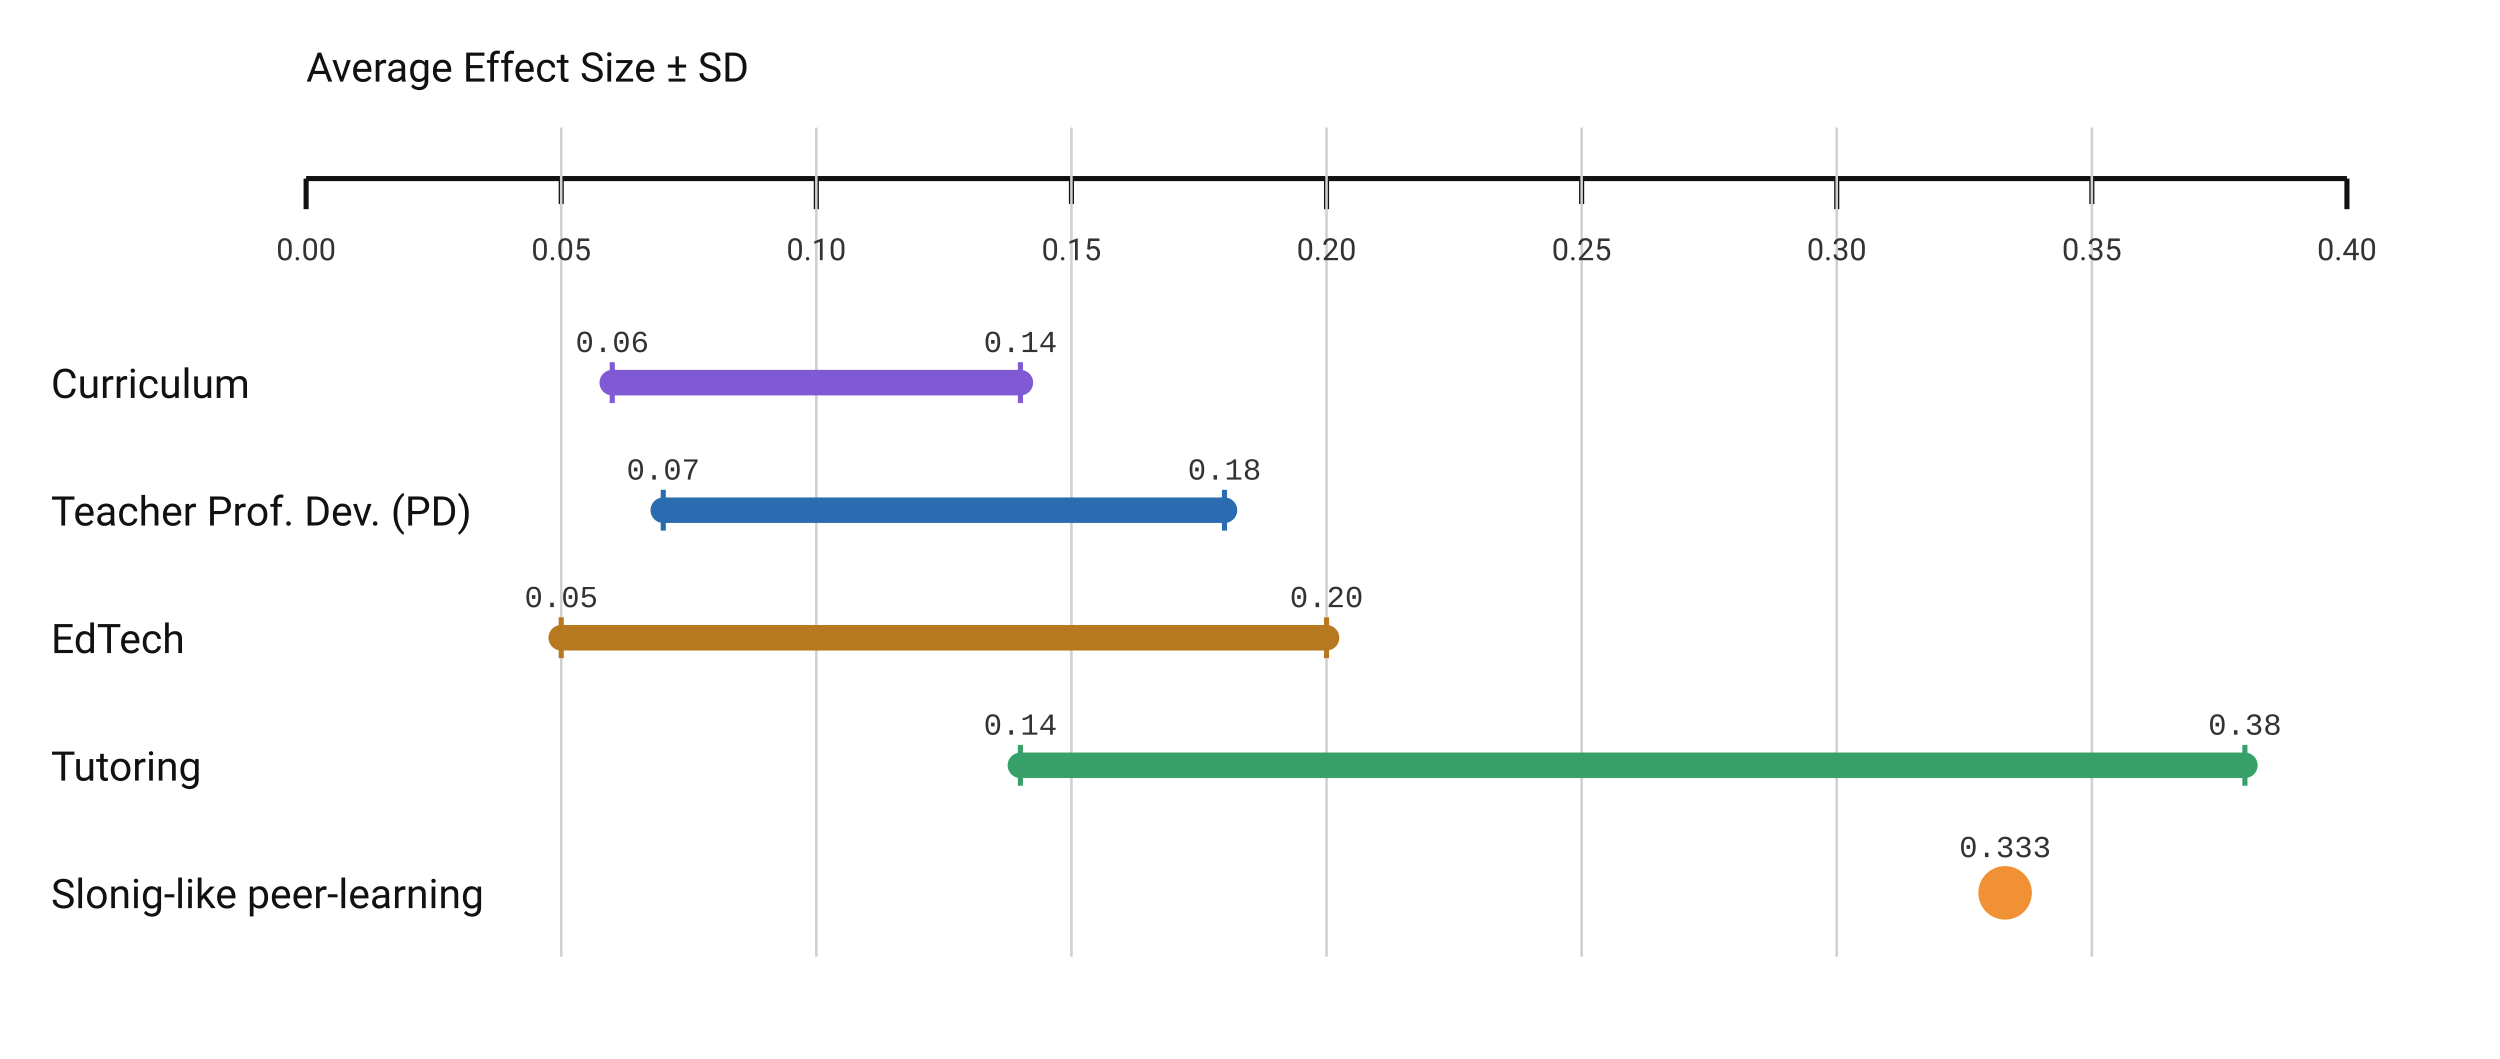
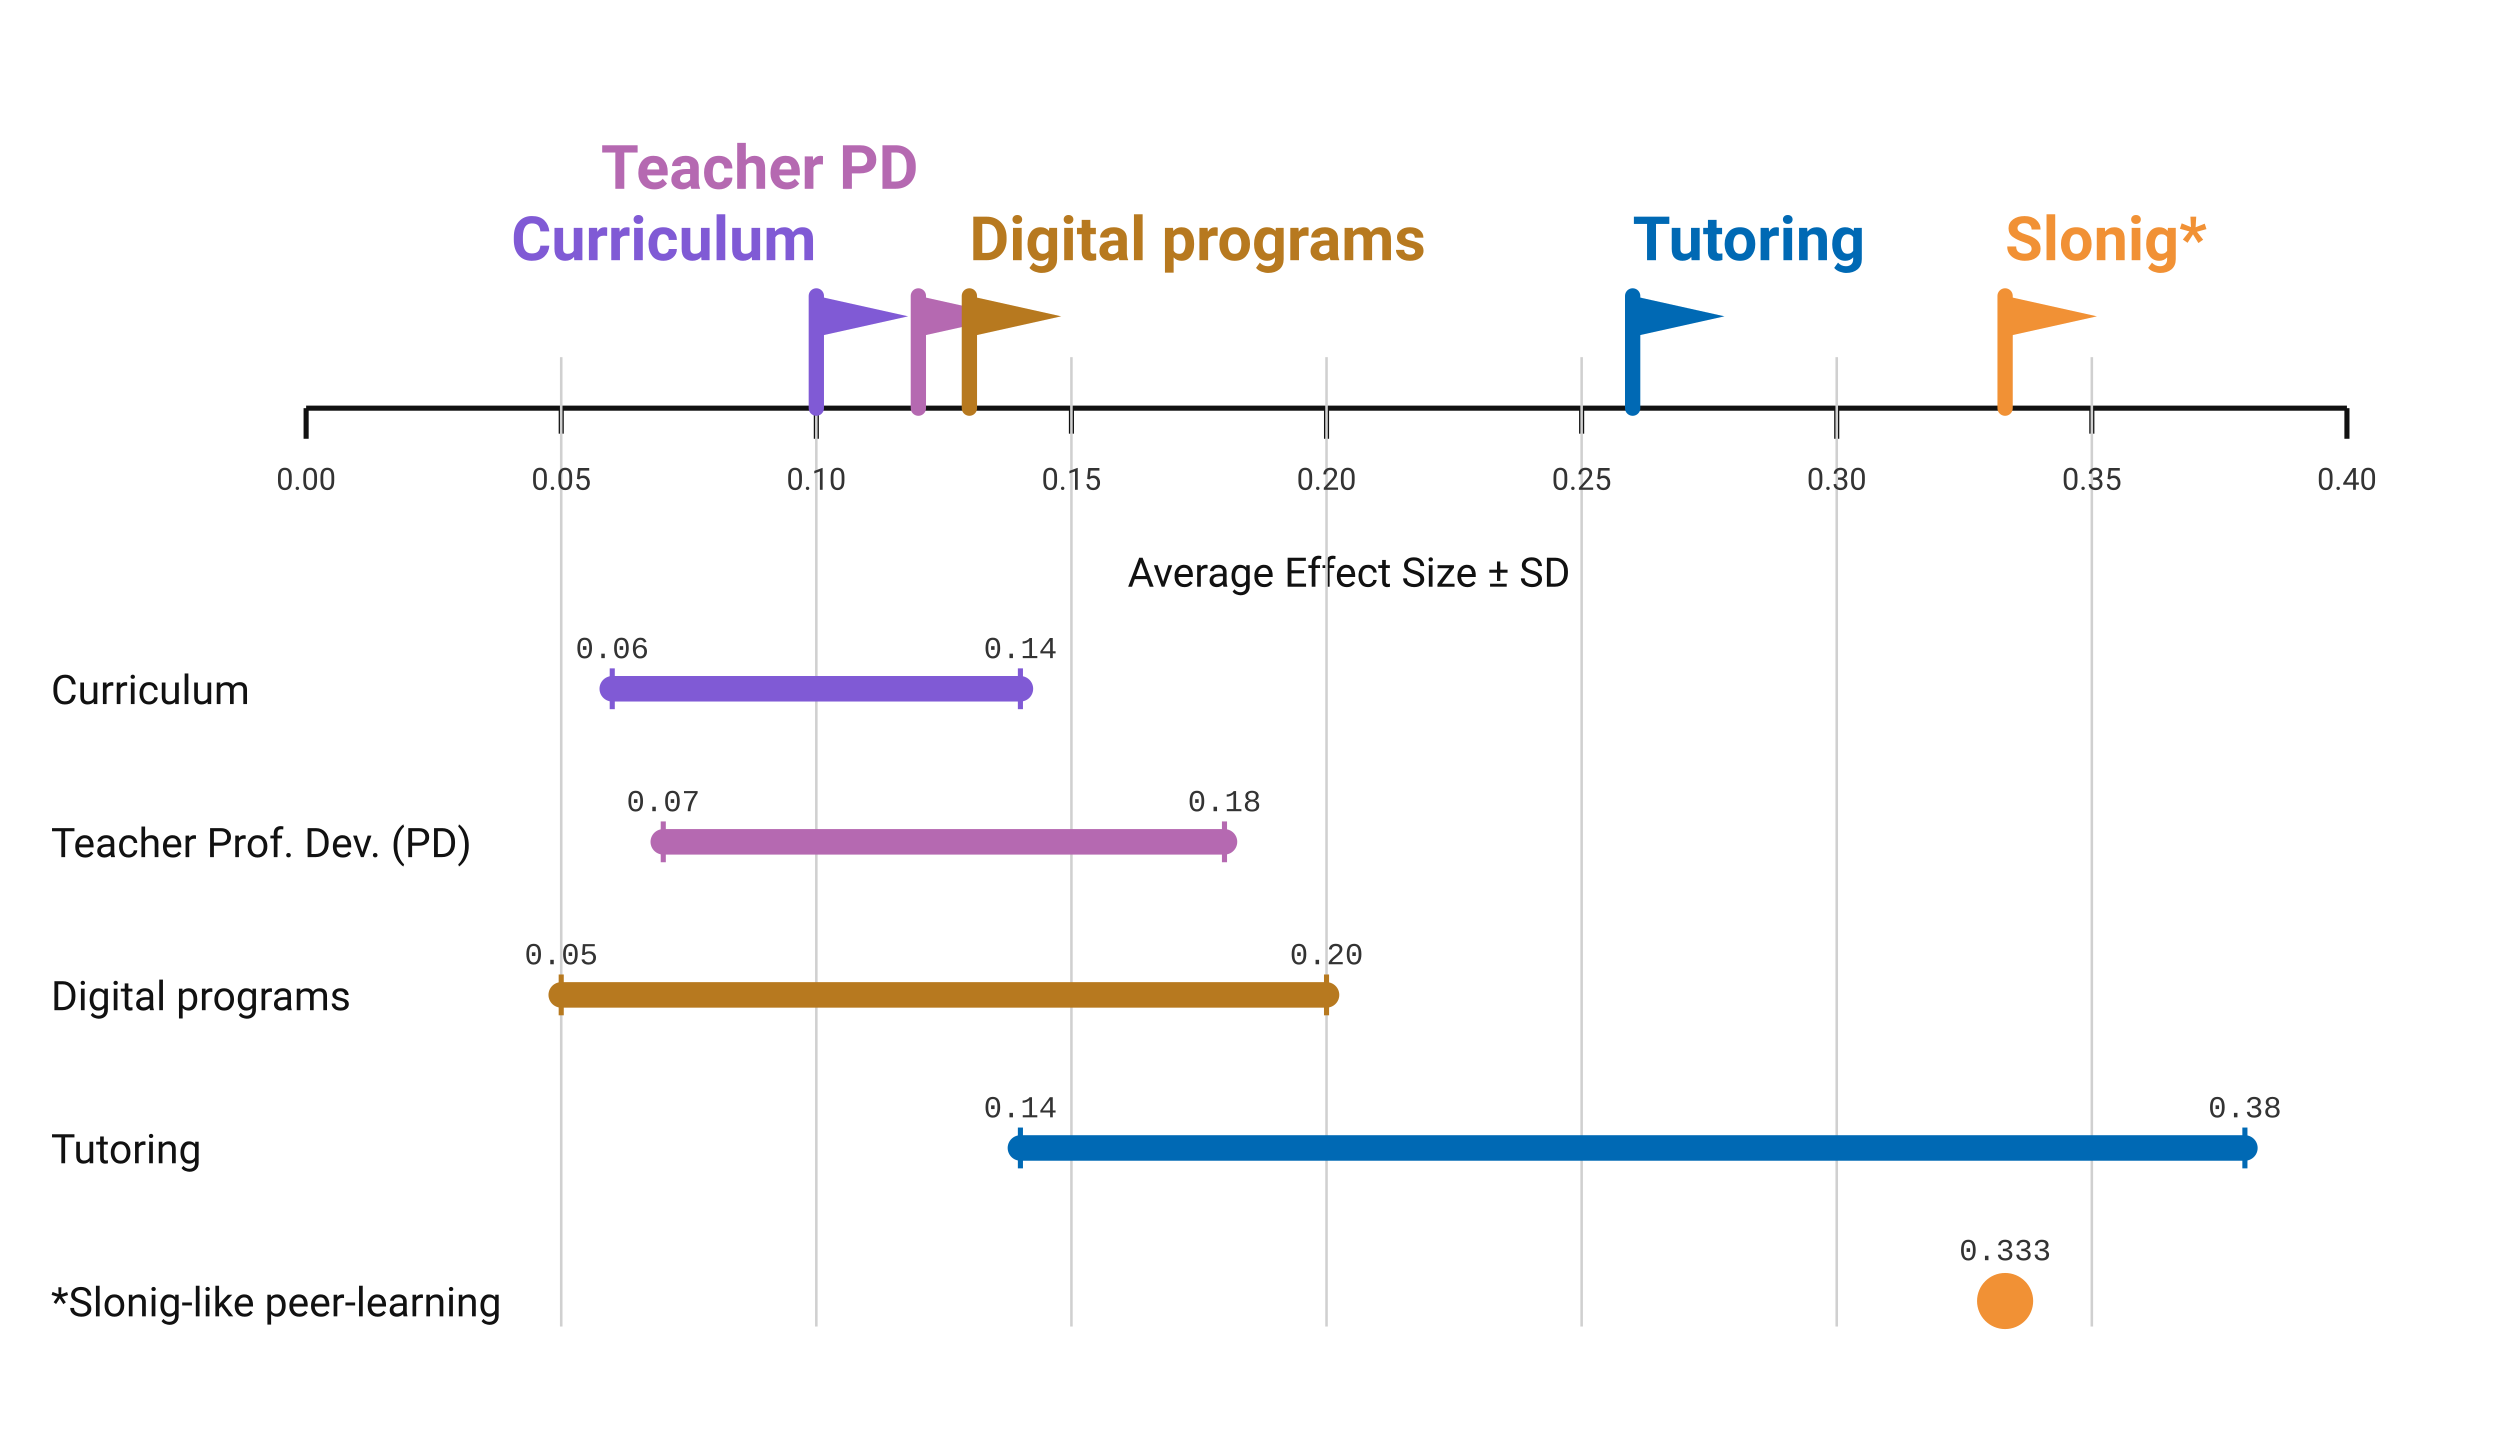
- <svg xmlns="http://www.w3.org/2000/svg" width="980" height="415" viewBox="0 0 980 415" role="img" aria-label="Number line with ranges and a peer-learning point estimate">
+ <svg xmlns="http://www.w3.org/2000/svg" width="980" height="560" viewBox="0 0 980 560" role="img" aria-label="Number line with ranges and average flags">
  <style>
    .label { font: 16px system-ui, -apple-system, Segoe UI, Roboto, Arial, sans-serif; fill: #111; }
    .small { font: 12px system-ui, -apple-system, Segoe UI, Roboto, Arial, sans-serif; fill: #333; }
    .axis  { stroke: #111; stroke-width: 2; }
    .tick  { stroke: #111; stroke-width: 2; }
    .grid  { stroke: #d0d0d0; stroke-width: 1; }
    .bar   { fill: none; stroke-width: 10; stroke-linecap: round; }
    .cap   { stroke-width: 2; }
    .value { font: 12px ui-monospace, SFMono-Regular, Menlo, Monaco, Consolas, "Liberation Mono", monospace; fill: #333; }
+ 
+     /* flags */
+     .flagName { font: 24px system-ui, -apple-system, Segoe UI, Roboto, Arial, sans-serif; font-weight: 600; }
  </style>
-   <text x="120" y="32" class="label" font-weight="700">Average Effect Size ± SD</text>
-   <line x1="120" y1="70" x2="920" y2="70" class="axis" />
-   <line x1="120" y1="70" x2="120" y2="82" class="tick" />
-   <text x="120" y="102" text-anchor="middle" class="small">0.00</text>
-   <line x1="220" y1="70" x2="220" y2="80" class="tick" />
-   <line x1="220" y1="50" x2="220" y2="375" class="grid" />
-   <text x="220" y="102" text-anchor="middle" class="small">0.05</text>
-   <line x1="320" y1="70" x2="320" y2="82" class="tick" />
-   <line x1="320" y1="50" x2="320" y2="375" class="grid" />
-   <text x="320" y="102" text-anchor="middle" class="small">0.10</text>
-   <line x1="420" y1="70" x2="420" y2="80" class="tick" />
-   <line x1="420" y1="50" x2="420" y2="375" class="grid" />
-   <text x="420" y="102" text-anchor="middle" class="small">0.15</text>
-   <line x1="520" y1="70" x2="520" y2="82" class="tick" />
-   <line x1="520" y1="50" x2="520" y2="375" class="grid" />
-   <text x="520" y="102" text-anchor="middle" class="small">0.20</text>
-   <line x1="620" y1="70" x2="620" y2="80" class="tick" />
-   <line x1="620" y1="50" x2="620" y2="375" class="grid" />
-   <text x="620" y="102" text-anchor="middle" class="small">0.25</text>
-   <line x1="720" y1="70" x2="720" y2="82" class="tick" />
-   <line x1="720" y1="50" x2="720" y2="375" class="grid" />
-   <text x="720" y="102" text-anchor="middle" class="small">0.30</text>
-   <line x1="820" y1="70" x2="820" y2="80" class="tick" />
-   <line x1="820" y1="50" x2="820" y2="375" class="grid" />
-   <text x="820" y="102" text-anchor="middle" class="small">0.35</text>
-   <line x1="920" y1="70" x2="920" y2="82" class="tick" />
-   <text x="920" y="102" text-anchor="middle" class="small">0.40</text>
-   <text x="20" y="156" class="label">Curriculum</text>
-   <text x="20" y="206" class="label">Teacher Prof. Dev. (PD)</text>
-   <text x="20" y="256" class="label">EdTech</text>
-   <text x="20" y="306" class="label">Tutoring</text>
-   <text x="20" y="356" class="label">Slonig-like peer-learning</text>
-   <line x1="240" y1="150" x2="400" y2="150" class="bar" stroke="#805ad5" />
-   <line x1="240" y1="142" x2="240" y2="158" class="cap" stroke="#805ad5" />
-   <line x1="400" y1="142" x2="400" y2="158" class="cap" stroke="#805ad5" />
-   <text x="240" y="138" text-anchor="middle" class="value">0.06</text>
-   <text x="400" y="138" text-anchor="middle" class="value">0.14</text>
-   <line x1="260" y1="200" x2="480" y2="200" class="bar" stroke="#2b6cb0" />
-   <line x1="260" y1="192" x2="260" y2="208" class="cap" stroke="#2b6cb0" />
-   <line x1="480" y1="192" x2="480" y2="208" class="cap" stroke="#2b6cb0" />
-   <text x="260" y="188" text-anchor="middle" class="value">0.07</text>
-   <text x="480" y="188" text-anchor="middle" class="value">0.18</text>
-   <line x1="220" y1="250" x2="520" y2="250" class="bar" stroke="#b7791f" />
-   <line x1="220" y1="242" x2="220" y2="258" class="cap" stroke="#b7791f" />
-   <line x1="520" y1="242" x2="520" y2="258" class="cap" stroke="#b7791f" />
-   <text x="220" y="238" text-anchor="middle" class="value">0.05</text>
-   <text x="520" y="238" text-anchor="middle" class="value">0.20</text>
-   <line x1="400" y1="300" x2="880" y2="300" class="bar" stroke="#38a169" />
-   <line x1="400" y1="292" x2="400" y2="308" class="cap" stroke="#38a169" />
-   <line x1="880" y1="292" x2="880" y2="308" class="cap" stroke="#38a169" />
-   <text x="400" y="288" text-anchor="middle" class="value">0.14</text>
-   <text x="880" y="288" text-anchor="middle" class="value">0.38</text>
-   <circle cx="786" cy="350" r="9.5" fill="#f19135" />
-   <circle cx="786" cy="350" r="9.5" fill="none" stroke="#f19135" stroke-width="2" />
-   <text x="786" y="336" text-anchor="middle" class="value">0.333</text>
+   <text x="442" y="230" class="label" font-weight="700">Average Effect Size ± SD</text>
+   <line x1="120" y1="160" x2="920" y2="160" class="axis" />
+   <line x1="120" y1="160" x2="120" y2="172" class="tick" />
+   <text x="120" y="192" text-anchor="middle" class="small">0.00</text>
+   <line x1="220" y1="160" x2="220" y2="170" class="tick" />
+   <line x1="220" y1="140" x2="220" y2="520" class="grid" />
+   <text x="220" y="192" text-anchor="middle" class="small">0.05</text>
+   <line x1="320" y1="160" x2="320" y2="172" class="tick" />
+   <line x1="320" y1="140" x2="320" y2="520" class="grid" />
+   <text x="320" y="192" text-anchor="middle" class="small">0.10</text>
+   <line x1="420" y1="160" x2="420" y2="170" class="tick" />
+   <line x1="420" y1="140" x2="420" y2="520" class="grid" />
+   <text x="420" y="192" text-anchor="middle" class="small">0.15</text>
+   <line x1="520" y1="160" x2="520" y2="172" class="tick" />
+   <line x1="520" y1="140" x2="520" y2="520" class="grid" />
+   <text x="520" y="192" text-anchor="middle" class="small">0.20</text>
+   <line x1="620" y1="160" x2="620" y2="170" class="tick" />
+   <line x1="620" y1="140" x2="620" y2="520" class="grid" />
+   <text x="620" y="192" text-anchor="middle" class="small">0.25</text>
+   <line x1="720" y1="160" x2="720" y2="172" class="tick" />
+   <line x1="720" y1="140" x2="720" y2="520" class="grid" />
+   <text x="720" y="192" text-anchor="middle" class="small">0.30</text>
+   <line x1="820" y1="160" x2="820" y2="170" class="tick" />
+   <line x1="820" y1="140" x2="820" y2="520" class="grid" />
+   <text x="820" y="192" text-anchor="middle" class="small">0.35</text>
+   <line x1="920" y1="160" x2="920" y2="172" class="tick" />
+   <text x="920" y="192" text-anchor="middle" class="small">0.40</text>
+   <g transform="translate(320,160)">
+     <line x1="0" y1="0" x2="0" y2="-44" stroke="#805ad5" stroke-width="6" stroke-linecap="round" />
+     <path d="M0 -44 L36 -36 L0 -28 Z" fill="#805ad5" />
+     <text x="0" y="-58" text-anchor="end" class="flagName" fill="#805ad5">Curriculum</text>
+   </g>
+   <g transform="translate(360,160)">
+     <line x1="0" y1="0" x2="0" y2="-44" stroke="#b569b1" stroke-width="6" stroke-linecap="round" />
+     <path d="M0 -44 L36 -36 L0 -28 Z" fill="#b569b1" />
+     <text x="0" y="-86" text-anchor="end" class="flagName" fill="#b569b1">Teacher PD</text>
+   </g>
+   <g transform="translate(380,160)">
+     <line x1="0" y1="0" x2="0" y2="-44" stroke="#b7791f" stroke-width="6" stroke-linecap="round" />
+     <path d="M0 -44 L36 -36 L0 -28 Z" fill="#b7791f" />
+     <text x="0" y="-58" text-anchor="start" class="flagName" fill="#b7791f">Digital programs</text>
+   </g>
+   <g transform="translate(640,160)">
+     <line x1="0" y1="0" x2="0" y2="-44" stroke="#0069b4" stroke-width="6" stroke-linecap="round" />
+     <path d="M0 -44 L36 -36 L0 -28 Z" fill="#0069b4" />
+     <text x="0" y="-58" text-anchor="start" class="flagName" fill="#0069b4">Tutoring</text>
+   </g>
+   <g transform="translate(786,160)">
+     <line x1="0" y1="0" x2="0" y2="-44" stroke="#f19135" stroke-width="6" stroke-linecap="round" />
+     <path d="M0 -44 L36 -36 L0 -28 Z" fill="#f19135" />
+     <text x="0" y="-58" text-anchor="start" class="flagName" fill="#f19135">Slonig*</text>
+   </g>
+   <text x="20" y="276" class="label">Curriculum</text>
+   <text x="20" y="336" class="label">Teacher Prof. Dev. (PD)</text>
+   <text x="20" y="396" class="label">Digital programs</text>
+   <text x="20" y="456" class="label">Tutoring</text>
+   <text x="20" y="516" class="label">*Slonig-like peer-learning</text>
+   <line x1="240" y1="270" x2="400" y2="270" class="bar" stroke="#805ad5" />
+   <line x1="240" y1="262" x2="240" y2="278" class="cap" stroke="#805ad5" />
+   <line x1="400" y1="262" x2="400" y2="278" class="cap" stroke="#805ad5" />
+   <text x="240" y="258" text-anchor="middle" class="value">0.06</text>
+   <text x="400" y="258" text-anchor="middle" class="value">0.14</text>
+   <line x1="260" y1="330" x2="480" y2="330" class="bar" stroke="#b569b1" />
+   <line x1="260" y1="322" x2="260" y2="338" class="cap" stroke="#b569b1" />
+   <line x1="480" y1="322" x2="480" y2="338" class="cap" stroke="#b569b1" />
+   <text x="260" y="318" text-anchor="middle" class="value">0.07</text>
+   <text x="480" y="318" text-anchor="middle" class="value">0.18</text>
+   <line x1="220" y1="390" x2="520" y2="390" class="bar" stroke="#b7791f" />
+   <line x1="220" y1="382" x2="220" y2="398" class="cap" stroke="#b7791f" />
+   <line x1="520" y1="382" x2="520" y2="398" class="cap" stroke="#b7791f" />
+   <text x="220" y="378" text-anchor="middle" class="value">0.05</text>
+   <text x="520" y="378" text-anchor="middle" class="value">0.20</text>
+   <line x1="400" y1="450" x2="880" y2="450" class="bar" stroke="#0069b4" />
+   <line x1="400" y1="442" x2="400" y2="458" class="cap" stroke="#0069b4" />
+   <line x1="880" y1="442" x2="880" y2="458" class="cap" stroke="#0069b4" />
+   <text x="400" y="438" text-anchor="middle" class="value">0.14</text>
+   <text x="880" y="438" text-anchor="middle" class="value">0.38</text>
+   <circle cx="786" cy="510" r="10" fill="#f19135" />
+   <circle cx="786" cy="510" r="10" fill="none" stroke="#f19135" stroke-width="2" />
+   <text x="786" y="494" text-anchor="middle" class="value">0.333</text>
</svg>
